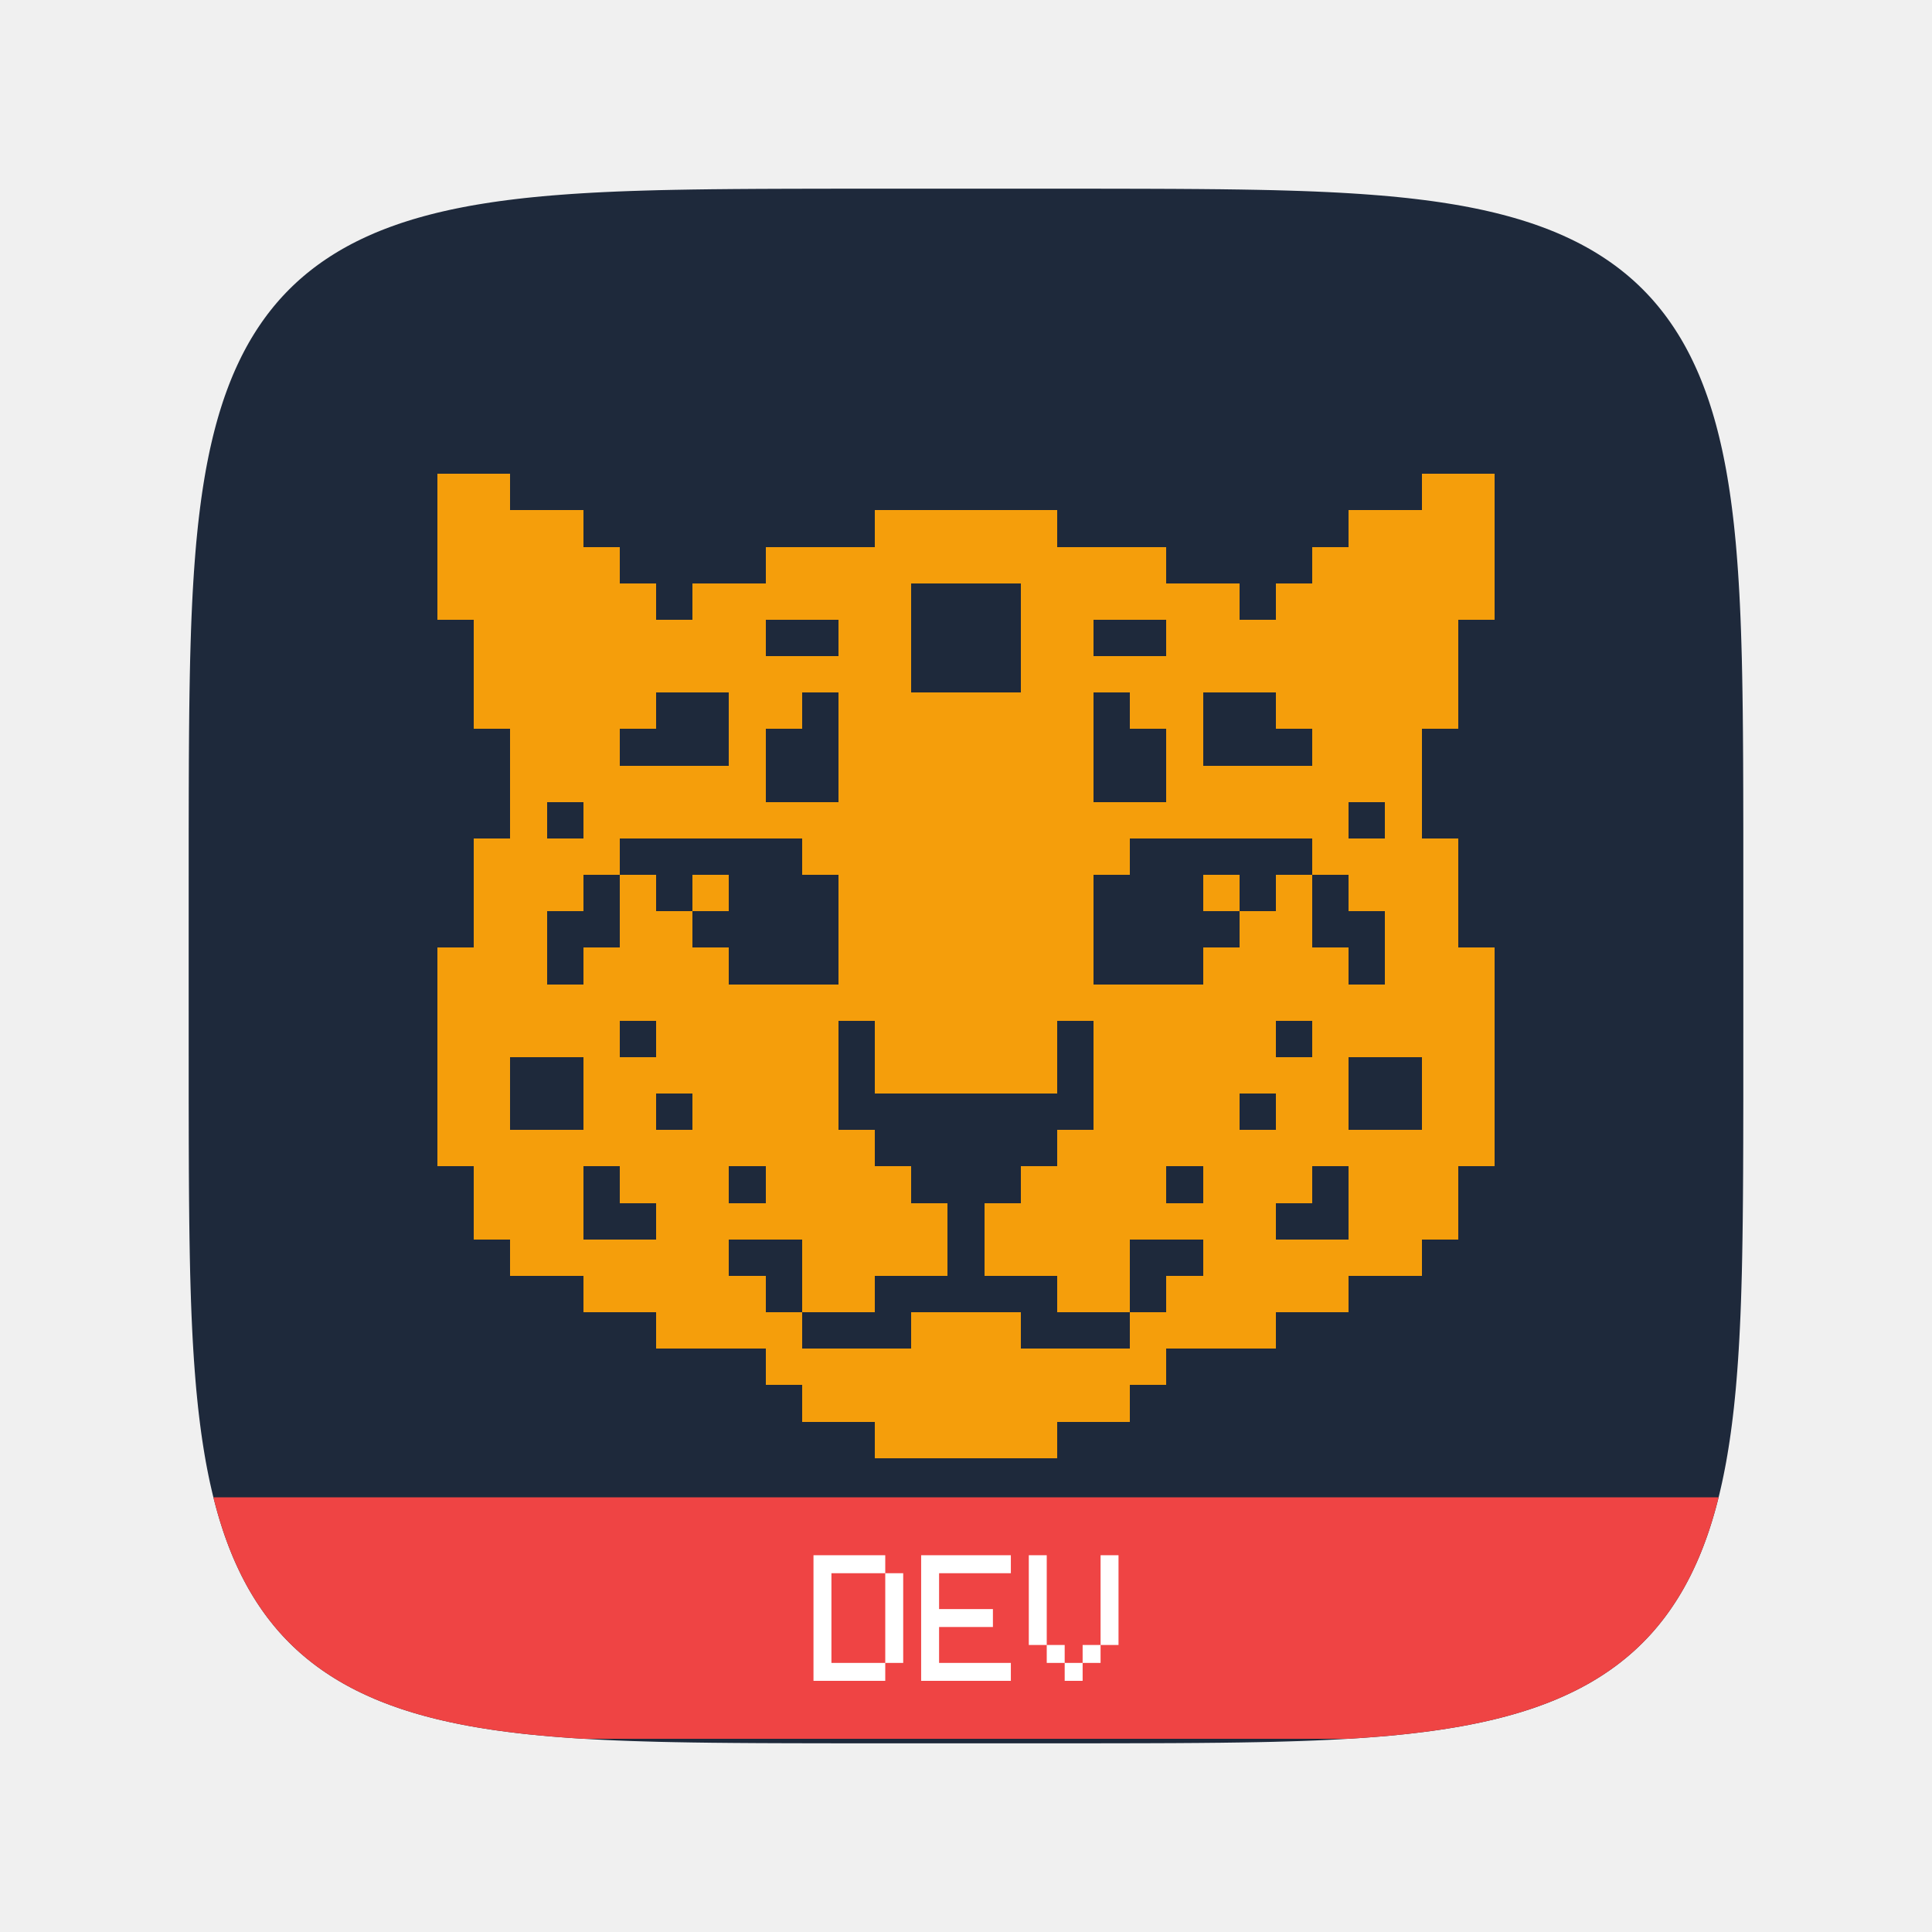
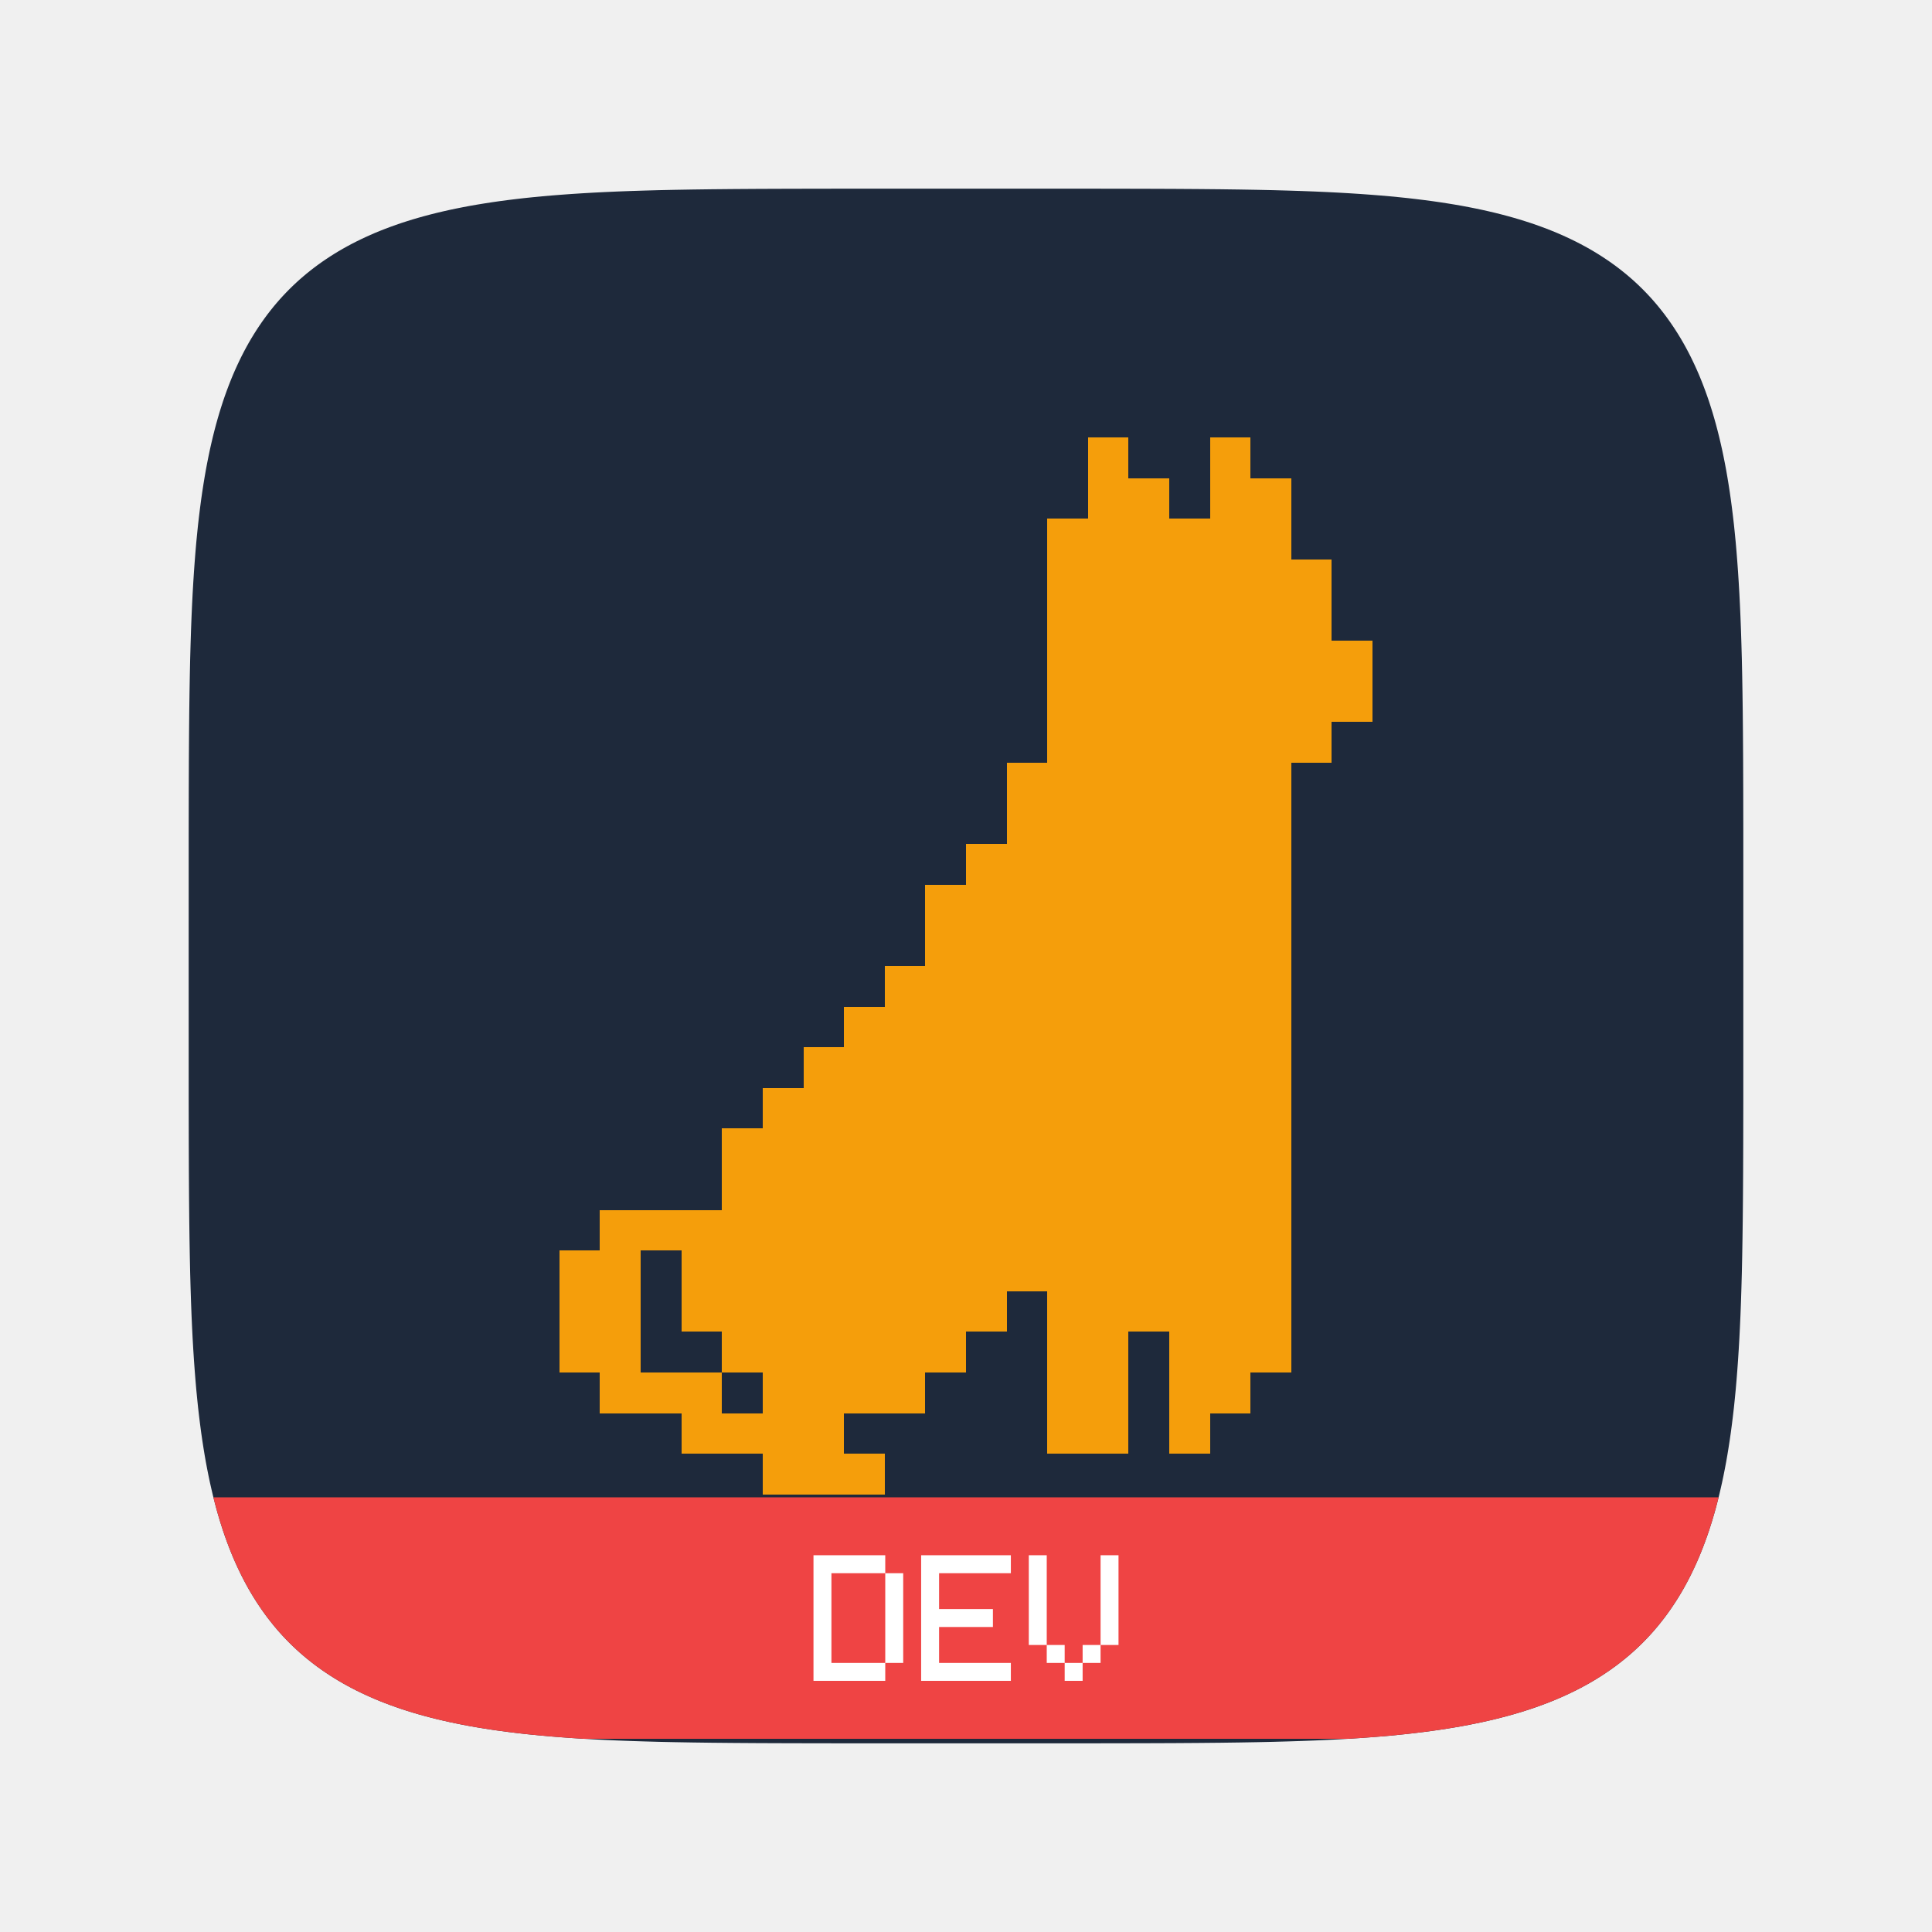
<svg xmlns="http://www.w3.org/2000/svg" width="1024" height="1024" viewBox="0 0 1024 1024" role="img" aria-labelledby="pumr-dev-title">
  <defs>
    <clipPath id="pumr-plate">
      <path transform="translate(512 512)" d="M412 0 L411.99 70.87 L411.95 93.51 L411.89 109.97 L411.8 123.37 L411.69 134.88 L411.55 145.07 L411.39 154.27 L411.21 162.71 L410.99 170.53 L410.76 177.84 L410.5 184.71 L410.21 191.21 L409.9 197.38 L409.56 203.26 L409.2 208.89 L408.81 214.28 L408.4 219.47 L407.97 224.47 L407.5 229.29 L407.02 233.95 L406.5 238.46 L405.96 242.84 L405.4 247.08 L404.81 251.2 L404.19 255.21 L403.55 259.12 L402.89 262.92 L402.19 266.62 L401.47 270.23 L400.73 273.76 L399.95 277.2 L399.16 280.56 L398.33 283.85 L397.48 287.07 L396.6 290.21 L395.7 293.29 L394.76 296.3 L393.81 299.25 L392.82 302.14 L391.8 304.97 L390.76 307.74 L389.69 310.46 L388.6 313.12 L387.47 315.73 L386.31 318.29 L385.13 320.8 L383.92 323.27 L382.68 325.68 L381.41 328.05 L380.11 330.38 L378.78 332.66 L377.42 334.89 L376.03 337.09 L374.61 339.24 L373.16 341.36 L371.68 343.43 L370.17 345.47 L368.62 347.46 L367.05 349.42 L365.44 351.34 L363.8 353.23 L362.12 355.08 L360.41 356.89 L358.67 358.67 L356.89 360.41 L355.08 362.12 L353.23 363.8 L351.34 365.44 L349.42 367.05 L347.46 368.62 L345.47 370.17 L343.43 371.68 L341.36 373.16 L339.24 374.61 L337.09 376.03 L334.89 377.42 L332.66 378.78 L330.38 380.11 L328.05 381.41 L325.68 382.68 L323.27 383.92 L320.8 385.13 L318.29 386.31 L315.73 387.47 L313.12 388.6 L310.46 389.69 L307.74 390.76 L304.97 391.8 L302.14 392.82 L299.25 393.81 L296.3 394.76 L293.29 395.7 L290.21 396.6 L287.07 397.48 L283.85 398.33 L280.56 399.16 L277.2 399.95 L273.76 400.73 L270.23 401.47 L266.62 402.19 L262.92 402.89 L259.12 403.55 L255.21 404.19 L251.2 404.81 L247.08 405.4 L242.84 405.96 L238.46 406.5 L233.95 407.02 L229.29 407.5 L224.47 407.97 L219.47 408.4 L214.28 408.81 L208.89 409.2 L203.26 409.56 L197.38 409.9 L191.21 410.21 L184.71 410.5 L177.84 410.76 L170.53 410.99 L162.71 411.21 L154.27 411.39 L145.07 411.55 L134.88 411.69 L123.37 411.8 L109.97 411.89 L93.51 411.95 L70.87 411.99 L0 412 L-70.87 411.99 L-93.51 411.95 L-109.97 411.89 L-123.37 411.8 L-134.88 411.69 L-145.07 411.55 L-154.27 411.39 L-162.71 411.21 L-170.53 410.99 L-177.84 410.76 L-184.71 410.5 L-191.21 410.21 L-197.38 409.9 L-203.26 409.56 L-208.89 409.2 L-214.28 408.81 L-219.47 408.4 L-224.47 407.97 L-229.29 407.5 L-233.95 407.02 L-238.46 406.5 L-242.84 405.96 L-247.08 405.4 L-251.2 404.81 L-255.21 404.19 L-259.12 403.55 L-262.92 402.89 L-266.62 402.19 L-270.23 401.47 L-273.76 400.73 L-277.2 399.95 L-280.56 399.16 L-283.85 398.33 L-287.07 397.48 L-290.21 396.6 L-293.29 395.7 L-296.3 394.76 L-299.25 393.81 L-302.14 392.82 L-304.97 391.8 L-307.74 390.76 L-310.46 389.69 L-313.12 388.6 L-315.73 387.47 L-318.29 386.31 L-320.8 385.13 L-323.27 383.92 L-325.68 382.68 L-328.05 381.41 L-330.38 380.11 L-332.66 378.78 L-334.89 377.42 L-337.09 376.03 L-339.24 374.61 L-341.36 373.16 L-343.43 371.68 L-345.47 370.17 L-347.46 368.62 L-349.42 367.05 L-351.34 365.44 L-353.23 363.8 L-355.08 362.12 L-356.89 360.41 L-358.67 358.67 L-360.41 356.89 L-362.12 355.08 L-363.8 353.23 L-365.44 351.34 L-367.05 349.42 L-368.62 347.46 L-370.17 345.47 L-371.68 343.43 L-373.16 341.36 L-374.61 339.24 L-376.03 337.09 L-377.42 334.89 L-378.78 332.66 L-380.11 330.38 L-381.41 328.05 L-382.68 325.68 L-383.92 323.27 L-385.13 320.8 L-386.31 318.29 L-387.47 315.73 L-388.6 313.12 L-389.69 310.46 L-390.76 307.74 L-391.8 304.97 L-392.82 302.14 L-393.81 299.25 L-394.76 296.3 L-395.7 293.29 L-396.6 290.21 L-397.48 287.07 L-398.33 283.85 L-399.16 280.56 L-399.95 277.2 L-400.73 273.76 L-401.47 270.23 L-402.19 266.62 L-402.89 262.92 L-403.55 259.12 L-404.19 255.21 L-404.81 251.2 L-405.4 247.08 L-405.96 242.84 L-406.5 238.46 L-407.02 233.95 L-407.5 229.29 L-407.97 224.47 L-408.4 219.47 L-408.81 214.28 L-409.2 208.89 L-409.56 203.26 L-409.9 197.38 L-410.21 191.21 L-410.5 184.71 L-410.76 177.84 L-410.99 170.53 L-411.21 162.71 L-411.39 154.27 L-411.55 145.07 L-411.69 134.88 L-411.8 123.37 L-411.89 109.97 L-411.95 93.51 L-411.99 70.87 L-412 0 L-411.99 -70.87 L-411.95 -93.51 L-411.89 -109.97 L-411.8 -123.37 L-411.69 -134.88 L-411.55 -145.07 L-411.39 -154.27 L-411.21 -162.71 L-410.99 -170.53 L-410.76 -177.84 L-410.5 -184.71 L-410.21 -191.21 L-409.9 -197.38 L-409.56 -203.26 L-409.2 -208.89 L-408.81 -214.28 L-408.4 -219.47 L-407.97 -224.47 L-407.5 -229.29 L-407.02 -233.95 L-406.5 -238.46 L-405.96 -242.84 L-405.4 -247.08 L-404.81 -251.2 L-404.19 -255.21 L-403.55 -259.12 L-402.89 -262.92 L-402.19 -266.62 L-401.47 -270.23 L-400.73 -273.76 L-399.95 -277.2 L-399.16 -280.56 L-398.33 -283.85 L-397.48 -287.07 L-396.6 -290.21 L-395.7 -293.29 L-394.76 -296.3 L-393.81 -299.25 L-392.82 -302.14 L-391.8 -304.97 L-390.76 -307.74 L-389.69 -310.46 L-388.6 -313.12 L-387.47 -315.73 L-386.31 -318.29 L-385.13 -320.8 L-383.92 -323.27 L-382.68 -325.68 L-381.41 -328.05 L-380.11 -330.38 L-378.78 -332.66 L-377.42 -334.89 L-376.03 -337.09 L-374.61 -339.24 L-373.16 -341.36 L-371.68 -343.43 L-370.17 -345.47 L-368.62 -347.46 L-367.05 -349.42 L-365.44 -351.34 L-363.8 -353.23 L-362.12 -355.08 L-360.41 -356.89 L-358.67 -358.67 L-356.89 -360.41 L-355.08 -362.12 L-353.23 -363.8 L-351.34 -365.44 L-349.42 -367.05 L-347.46 -368.62 L-345.47 -370.17 L-343.43 -371.68 L-341.36 -373.16 L-339.24 -374.61 L-337.09 -376.03 L-334.89 -377.42 L-332.66 -378.78 L-330.38 -380.11 L-328.05 -381.41 L-325.68 -382.68 L-323.27 -383.92 L-320.8 -385.13 L-318.29 -386.31 L-315.73 -387.47 L-313.12 -388.6 L-310.46 -389.69 L-307.74 -390.76 L-304.97 -391.8 L-302.14 -392.82 L-299.25 -393.81 L-296.3 -394.76 L-293.29 -395.7 L-290.21 -396.6 L-287.07 -397.48 L-283.85 -398.33 L-280.56 -399.16 L-277.2 -399.95 L-273.76 -400.73 L-270.23 -401.47 L-266.62 -402.19 L-262.92 -402.89 L-259.12 -403.55 L-255.21 -404.19 L-251.2 -404.81 L-247.08 -405.4 L-242.84 -405.96 L-238.46 -406.5 L-233.95 -407.02 L-229.29 -407.5 L-224.47 -407.97 L-219.47 -408.4 L-214.28 -408.81 L-208.89 -409.2 L-203.26 -409.56 L-197.38 -409.9 L-191.21 -410.21 L-184.71 -410.5 L-177.84 -410.76 L-170.53 -410.99 L-162.71 -411.21 L-154.27 -411.39 L-145.07 -411.55 L-134.88 -411.69 L-123.37 -411.8 L-109.97 -411.89 L-93.51 -411.95 L-70.87 -411.99 L0 -412 L70.87 -411.99 L93.51 -411.95 L109.97 -411.89 L123.37 -411.8 L134.88 -411.69 L145.07 -411.55 L154.27 -411.39 L162.71 -411.21 L170.53 -410.99 L177.84 -410.76 L184.71 -410.5 L191.21 -410.21 L197.38 -409.9 L203.26 -409.56 L208.89 -409.2 L214.28 -408.81 L219.47 -408.4 L224.47 -407.97 L229.29 -407.5 L233.95 -407.02 L238.46 -406.5 L242.84 -405.96 L247.08 -405.4 L251.2 -404.81 L255.21 -404.19 L259.12 -403.55 L262.92 -402.89 L266.62 -402.19 L270.23 -401.47 L273.76 -400.73 L277.2 -399.95 L280.56 -399.16 L283.85 -398.33 L287.07 -397.48 L290.21 -396.6 L293.29 -395.7 L296.3 -394.76 L299.25 -393.81 L302.14 -392.82 L304.97 -391.8 L307.74 -390.76 L310.46 -389.69 L313.12 -388.6 L315.73 -387.47 L318.29 -386.31 L320.8 -385.13 L323.27 -383.92 L325.68 -382.68 L328.05 -381.41 L330.38 -380.11 L332.66 -378.78 L334.89 -377.42 L337.09 -376.03 L339.24 -374.61 L341.36 -373.16 L343.43 -371.68 L345.47 -370.17 L347.46 -368.62 L349.42 -367.05 L351.34 -365.44 L353.23 -363.8 L355.08 -362.12 L356.89 -360.41 L358.67 -358.67 L360.41 -356.89 L362.12 -355.08 L363.8 -353.23 L365.44 -351.34 L367.05 -349.42 L368.62 -347.46 L370.17 -345.47 L371.68 -343.43 L373.16 -341.36 L374.61 -339.24 L376.03 -337.09 L377.42 -334.89 L378.78 -332.66 L380.11 -330.38 L381.41 -328.05 L382.68 -325.68 L383.92 -323.27 L385.13 -320.8 L386.31 -318.29 L387.47 -315.73 L388.6 -313.12 L389.69 -310.46 L390.76 -307.74 L391.8 -304.97 L392.82 -302.14 L393.81 -299.25 L394.76 -296.3 L395.7 -293.29 L396.6 -290.21 L397.48 -287.07 L398.33 -283.85 L399.16 -280.56 L399.95 -277.2 L400.73 -273.76 L401.47 -270.23 L402.19 -266.62 L402.89 -262.92 L403.55 -259.12 L404.19 -255.21 L404.81 -251.2 L405.4 -247.08 L405.96 -242.84 L406.5 -238.46 L407.02 -233.95 L407.5 -229.29 L407.97 -224.47 L408.4 -219.47 L408.81 -214.28 L409.2 -208.89 L409.56 -203.26 L409.9 -197.38 L410.21 -191.21 L410.5 -184.71 L410.76 -177.84 L410.99 -170.53 L411.21 -162.71 L411.39 -154.27 L411.55 -145.07 L411.69 -134.88 L411.8 -123.37 L411.89 -109.97 L411.95 -93.51 L411.99 -70.87 Z" />
    </clipPath>
  </defs>
  <g transform="translate(512 512)">
    <path fill="#1e293b" d="M412 0 L411.99 70.87 L411.95 93.51 L411.89 109.97 L411.8 123.37 L411.69 134.88 L411.55 145.07 L411.39 154.27 L411.21 162.71 L410.99 170.53 L410.76 177.84 L410.5 184.71 L410.21 191.21 L409.9 197.38 L409.56 203.26 L409.2 208.89 L408.81 214.28 L408.4 219.47 L407.97 224.47 L407.5 229.29 L407.02 233.95 L406.5 238.46 L405.96 242.84 L405.4 247.08 L404.81 251.2 L404.19 255.21 L403.55 259.12 L402.89 262.92 L402.19 266.62 L401.47 270.23 L400.73 273.76 L399.95 277.2 L399.16 280.56 L398.33 283.85 L397.48 287.07 L396.6 290.21 L395.7 293.29 L394.76 296.3 L393.81 299.25 L392.82 302.14 L391.8 304.97 L390.76 307.74 L389.69 310.46 L388.6 313.12 L387.47 315.73 L386.31 318.29 L385.13 320.8 L383.92 323.27 L382.68 325.68 L381.41 328.05 L380.11 330.38 L378.78 332.66 L377.42 334.89 L376.03 337.09 L374.61 339.24 L373.16 341.36 L371.68 343.43 L370.17 345.47 L368.62 347.46 L367.05 349.42 L365.44 351.34 L363.8 353.23 L362.12 355.08 L360.41 356.89 L358.67 358.67 L356.89 360.41 L355.08 362.12 L353.23 363.8 L351.34 365.44 L349.42 367.05 L347.46 368.62 L345.47 370.17 L343.43 371.68 L341.36 373.16 L339.24 374.61 L337.09 376.03 L334.89 377.42 L332.66 378.78 L330.38 380.11 L328.05 381.41 L325.68 382.68 L323.27 383.92 L320.8 385.13 L318.29 386.31 L315.73 387.47 L313.12 388.6 L310.46 389.69 L307.74 390.76 L304.97 391.8 L302.14 392.82 L299.25 393.81 L296.3 394.76 L293.29 395.7 L290.21 396.6 L287.07 397.48 L283.85 398.33 L280.56 399.16 L277.2 399.95 L273.76 400.73 L270.23 401.47 L266.62 402.19 L262.92 402.89 L259.12 403.55 L255.21 404.19 L251.2 404.81 L247.08 405.4 L242.84 405.96 L238.46 406.5 L233.95 407.02 L229.29 407.5 L224.47 407.97 L219.47 408.4 L214.28 408.81 L208.89 409.2 L203.26 409.56 L197.38 409.9 L191.21 410.21 L184.71 410.5 L177.84 410.76 L170.53 410.99 L162.71 411.21 L154.27 411.39 L145.07 411.55 L134.88 411.69 L123.37 411.8 L109.97 411.89 L93.51 411.95 L70.87 411.99 L0 412 L-70.87 411.99 L-93.51 411.95 L-109.97 411.89 L-123.37 411.8 L-134.88 411.69 L-145.07 411.55 L-154.27 411.39 L-162.71 411.21 L-170.53 410.99 L-177.84 410.76 L-184.71 410.5 L-191.21 410.21 L-197.38 409.9 L-203.26 409.56 L-208.89 409.2 L-214.28 408.81 L-219.47 408.4 L-224.47 407.97 L-229.29 407.5 L-233.95 407.02 L-238.46 406.5 L-242.84 405.96 L-247.08 405.4 L-251.2 404.81 L-255.21 404.19 L-259.12 403.55 L-262.92 402.89 L-266.62 402.19 L-270.23 401.47 L-273.76 400.73 L-277.2 399.95 L-280.56 399.16 L-283.85 398.33 L-287.07 397.48 L-290.21 396.6 L-293.29 395.7 L-296.3 394.76 L-299.25 393.81 L-302.14 392.82 L-304.97 391.8 L-307.74 390.76 L-310.46 389.69 L-313.12 388.6 L-315.73 387.47 L-318.29 386.31 L-320.8 385.13 L-323.27 383.92 L-325.68 382.68 L-328.05 381.41 L-330.38 380.11 L-332.66 378.78 L-334.89 377.42 L-337.09 376.03 L-339.24 374.61 L-341.36 373.16 L-343.43 371.68 L-345.47 370.17 L-347.46 368.62 L-349.42 367.05 L-351.34 365.44 L-353.23 363.8 L-355.08 362.12 L-356.89 360.41 L-358.67 358.67 L-360.41 356.89 L-362.12 355.08 L-363.8 353.23 L-365.44 351.34 L-367.05 349.42 L-368.62 347.46 L-370.17 345.47 L-371.68 343.43 L-373.16 341.36 L-374.61 339.24 L-376.03 337.09 L-377.42 334.89 L-378.78 332.66 L-380.11 330.38 L-381.41 328.05 L-382.68 325.68 L-383.92 323.27 L-385.13 320.8 L-386.31 318.29 L-387.47 315.73 L-388.6 313.12 L-389.69 310.46 L-390.76 307.74 L-391.8 304.97 L-392.82 302.14 L-393.81 299.25 L-394.76 296.3 L-395.7 293.29 L-396.6 290.21 L-397.48 287.07 L-398.33 283.85 L-399.16 280.56 L-399.95 277.2 L-400.73 273.76 L-401.47 270.23 L-402.19 266.62 L-402.89 262.92 L-403.55 259.12 L-404.19 255.21 L-404.81 251.2 L-405.4 247.08 L-405.96 242.84 L-406.5 238.46 L-407.02 233.95 L-407.5 229.29 L-407.97 224.47 L-408.4 219.47 L-408.81 214.28 L-409.2 208.89 L-409.56 203.26 L-409.9 197.38 L-410.21 191.21 L-410.5 184.71 L-410.76 177.84 L-410.99 170.53 L-411.21 162.71 L-411.39 154.27 L-411.55 145.07 L-411.69 134.88 L-411.8 123.37 L-411.89 109.97 L-411.95 93.51 L-411.99 70.87 L-412 0 L-411.99 -70.87 L-411.95 -93.51 L-411.89 -109.97 L-411.8 -123.37 L-411.69 -134.88 L-411.55 -145.07 L-411.39 -154.27 L-411.21 -162.71 L-410.99 -170.53 L-410.76 -177.84 L-410.5 -184.71 L-410.21 -191.21 L-409.9 -197.38 L-409.56 -203.26 L-409.2 -208.89 L-408.81 -214.28 L-408.4 -219.47 L-407.97 -224.47 L-407.5 -229.29 L-407.02 -233.95 L-406.5 -238.46 L-405.96 -242.84 L-405.4 -247.08 L-404.81 -251.2 L-404.19 -255.21 L-403.55 -259.12 L-402.89 -262.92 L-402.19 -266.62 L-401.47 -270.23 L-400.73 -273.76 L-399.95 -277.2 L-399.16 -280.56 L-398.33 -283.85 L-397.48 -287.07 L-396.6 -290.21 L-395.7 -293.29 L-394.76 -296.3 L-393.81 -299.25 L-392.82 -302.14 L-391.8 -304.97 L-390.76 -307.74 L-389.69 -310.46 L-388.6 -313.12 L-387.47 -315.73 L-386.31 -318.29 L-385.13 -320.8 L-383.92 -323.27 L-382.68 -325.68 L-381.41 -328.05 L-380.11 -330.38 L-378.78 -332.66 L-377.42 -334.89 L-376.03 -337.09 L-374.61 -339.24 L-373.16 -341.36 L-371.68 -343.43 L-370.17 -345.47 L-368.62 -347.46 L-367.05 -349.42 L-365.44 -351.34 L-363.8 -353.23 L-362.12 -355.08 L-360.41 -356.89 L-358.67 -358.67 L-356.89 -360.41 L-355.08 -362.12 L-353.23 -363.8 L-351.34 -365.44 L-349.42 -367.05 L-347.46 -368.62 L-345.47 -370.17 L-343.43 -371.68 L-341.36 -373.16 L-339.24 -374.61 L-337.09 -376.03 L-334.89 -377.42 L-332.66 -378.78 L-330.38 -380.11 L-328.05 -381.41 L-325.68 -382.68 L-323.27 -383.92 L-320.8 -385.13 L-318.29 -386.31 L-315.73 -387.47 L-313.12 -388.6 L-310.46 -389.69 L-307.74 -390.76 L-304.97 -391.8 L-302.14 -392.82 L-299.25 -393.81 L-296.3 -394.76 L-293.29 -395.7 L-290.21 -396.6 L-287.07 -397.48 L-283.85 -398.33 L-280.56 -399.16 L-277.2 -399.95 L-273.76 -400.73 L-270.23 -401.47 L-266.62 -402.19 L-262.92 -402.89 L-259.12 -403.55 L-255.21 -404.19 L-251.2 -404.81 L-247.08 -405.4 L-242.84 -405.96 L-238.46 -406.5 L-233.95 -407.02 L-229.29 -407.5 L-224.47 -407.97 L-219.47 -408.4 L-214.28 -408.81 L-208.89 -409.2 L-203.26 -409.56 L-197.38 -409.9 L-191.21 -410.21 L-184.71 -410.5 L-177.84 -410.76 L-170.53 -410.99 L-162.71 -411.21 L-154.27 -411.39 L-145.07 -411.55 L-134.88 -411.69 L-123.37 -411.8 L-109.97 -411.89 L-93.51 -411.95 L-70.87 -411.99 L0 -412 L70.87 -411.99 L93.51 -411.95 L109.97 -411.89 L123.37 -411.8 L134.88 -411.69 L145.07 -411.55 L154.27 -411.39 L162.71 -411.21 L170.53 -410.99 L177.84 -410.76 L184.71 -410.5 L191.21 -410.21 L197.38 -409.9 L203.26 -409.56 L208.89 -409.2 L214.28 -408.81 L219.47 -408.4 L224.47 -407.97 L229.29 -407.5 L233.95 -407.02 L238.46 -406.5 L242.84 -405.96 L247.08 -405.4 L251.2 -404.81 L255.21 -404.19 L259.12 -403.55 L262.92 -402.89 L266.62 -402.19 L270.23 -401.47 L273.76 -400.73 L277.2 -399.95 L280.56 -399.16 L283.85 -398.33 L287.07 -397.48 L290.21 -396.6 L293.29 -395.7 L296.3 -394.76 L299.25 -393.81 L302.14 -392.82 L304.97 -391.8 L307.74 -390.76 L310.46 -389.69 L313.12 -388.6 L315.73 -387.47 L318.29 -386.31 L320.8 -385.13 L323.27 -383.92 L325.68 -382.68 L328.05 -381.41 L330.38 -380.11 L332.66 -378.78 L334.89 -377.42 L337.09 -376.03 L339.24 -374.61 L341.36 -373.16 L343.43 -371.68 L345.47 -370.17 L347.46 -368.62 L349.42 -367.05 L351.34 -365.44 L353.23 -363.8 L355.08 -362.12 L356.89 -360.41 L358.67 -358.67 L360.41 -356.89 L362.12 -355.08 L363.8 -353.23 L365.44 -351.34 L367.05 -349.42 L368.62 -347.46 L370.17 -345.47 L371.68 -343.43 L373.16 -341.36 L374.61 -339.24 L376.03 -337.09 L377.42 -334.89 L378.78 -332.66 L380.11 -330.38 L381.41 -328.05 L382.68 -325.68 L383.92 -323.27 L385.13 -320.8 L386.31 -318.29 L387.47 -315.73 L388.6 -313.12 L389.69 -310.46 L390.76 -307.74 L391.8 -304.97 L392.82 -302.14 L393.81 -299.25 L394.76 -296.3 L395.7 -293.29 L396.6 -290.21 L397.48 -287.07 L398.33 -283.85 L399.16 -280.56 L399.95 -277.2 L400.73 -273.76 L401.47 -270.23 L402.19 -266.62 L402.89 -262.92 L403.55 -259.12 L404.19 -255.21 L404.81 -251.2 L405.4 -247.08 L405.96 -242.84 L406.5 -238.46 L407.02 -233.95 L407.5 -229.29 L407.97 -224.47 L408.4 -219.47 L408.81 -214.28 L409.2 -208.89 L409.56 -203.26 L409.9 -197.38 L410.21 -191.21 L410.5 -184.71 L410.76 -177.84 L410.99 -170.53 L411.21 -162.71 L411.39 -154.27 L411.55 -145.07 L411.69 -134.88 L411.8 -123.37 L411.89 -109.97 L411.95 -93.51 L411.99 -70.87 Z" />
  </g>
-   <g shape-rendering="crispEdges" transform="translate(231.84 251.16) scale(19.32)">
-     <path fill="#f59e0b" d="M0 0h2v1h-2Z M27 0h2v1h-2Z M0 1h4v1h-4Z M12 1h5v1h-5Z M25 1h4v1h-4Z M0 2h5v1h-5Z M9 2h11v1h-11Z M24 2h5v1h-5Z M0 3h6v1h-6Z M7 3h6v1h-6Z M16 3h6v1h-6Z M23 3h6v1h-6Z M1 4h8v1h-8Z M11 4h2v1h-2Z M16 4h2v1h-2Z M20 4h8v1h-8Z M1 5h12v1h-12Z M16 5h12v1h-12Z M1 6h5v1h-5Z M8 6h2v1h-2Z M11 6h7v1h-7Z M19 6h2v1h-2Z M23 6h5v1h-5Z M2 7h3v1h-3Z M8 7h1v1h-1Z M11 7h7v1h-7Z M20 7h1v1h-1Z M24 7h3v1h-3Z M2 8h7v1h-7Z M11 8h7v1h-7Z M20 8h7v1h-7Z M2 9h1v1h-1Z M4 9h21v1h-21Z M26 9h1v1h-1Z M1 10h4v1h-4Z M10 10h9v1h-9Z M24 10h4v1h-4Z M1 11h3v1h-3Z M5 11h1v1h-1Z M7 11h1v1h-1Z M11 11h7v1h-7Z M21 11h1v1h-1Z M23 11h1v1h-1Z M25 11h3v1h-3Z M1 12h2v1h-2Z M5 12h2v1h-2Z M11 12h7v1h-7Z M22 12h2v1h-2Z M26 12h2v1h-2Z M0 13h3v1h-3Z M4 13h4v1h-4Z M11 13h7v1h-7Z M21 13h4v1h-4Z M26 13h3v1h-3Z M0 14h29v1h-29Z M0 15h5v1h-5Z M6 15h5v1h-5Z M12 15h5v1h-5Z M18 15h5v1h-5Z M24 15h5v1h-5Z M0 16h2v1h-2Z M4 16h7v1h-7Z M12 16h5v1h-5Z M18 16h7v1h-7Z M27 16h2v1h-2Z M0 17h2v1h-2Z M4 17h2v1h-2Z M7 17h4v1h-4Z M18 17h4v1h-4Z M23 17h2v1h-2Z M27 17h2v1h-2Z M0 18h12v1h-12Z M17 18h12v1h-12Z M1 19h3v1h-3Z M5 19h3v1h-3Z M9 19h4v1h-4Z M16 19h4v1h-4Z M21 19h3v1h-3Z M25 19h3v1h-3Z M1 20h3v1h-3Z M6 20h8v1h-8Z M15 20h8v1h-8Z M25 20h3v1h-3Z M2 21h6v1h-6Z M10 21h4v1h-4Z M15 21h4v1h-4Z M21 21h6v1h-6Z M4 22h5v1h-5Z M10 22h2v1h-2Z M17 22h2v1h-2Z M20 22h5v1h-5Z M6 23h4v1h-4Z M13 23h3v1h-3Z M19 23h4v1h-4Z M9 24h11v1h-11Z M10 25h9v1h-9Z M12 26h5v1h-5Z" />
-     <path fill="#1e293b" d="M13 3h3v1h-3Z M9 4h2v1h-2Z M13 4h3v1h-3Z M18 4h2v1h-2Z M13 5h3v1h-3Z M6 6h2v1h-2Z M10 6h1v1h-1Z M18 6h1v1h-1Z M21 6h2v1h-2Z M5 7h3v1h-3Z M9 7h2v1h-2Z M18 7h2v1h-2Z M21 7h3v1h-3Z M9 8h2v1h-2Z M18 8h2v1h-2Z M3 9h1v1h-1Z M25 9h1v1h-1Z M5 10h5v1h-5Z M19 10h5v1h-5Z M4 11h1v1h-1Z M6 11h1v1h-1Z M8 11h3v1h-3Z M18 11h3v1h-3Z M22 11h1v1h-1Z M24 11h1v1h-1Z M3 12h2v1h-2Z M7 12h4v1h-4Z M18 12h4v1h-4Z M24 12h2v1h-2Z M3 13h1v1h-1Z M8 13h3v1h-3Z M18 13h3v1h-3Z M25 13h1v1h-1Z M5 15h1v1h-1Z M11 15h1v1h-1Z M17 15h1v1h-1Z M23 15h1v1h-1Z M2 16h2v1h-2Z M11 16h1v1h-1Z M17 16h1v1h-1Z M25 16h2v1h-2Z M2 17h2v1h-2Z M6 17h1v1h-1Z M11 17h7v1h-7Z M22 17h1v1h-1Z M25 17h2v1h-2Z M12 18h5v1h-5Z M4 19h1v1h-1Z M8 19h1v1h-1Z M13 19h3v1h-3Z M20 19h1v1h-1Z M24 19h1v1h-1Z M4 20h2v1h-2Z M14 20h1v1h-1Z M23 20h2v1h-2Z M8 21h2v1h-2Z M14 21h1v1h-1Z M19 21h2v1h-2Z M9 22h1v1h-1Z M12 22h5v1h-5Z M19 22h1v1h-1Z M10 23h3v1h-3Z M16 23h3v1h-3Z" />
+   <g shape-rendering="crispEdges" transform="translate(296.49 231.84) scale(21.55)">
+     <path fill="#f59e0b" d="M13 0h1v1h-1Z M16 0h1v1h-1Z M13 1h2v1h-2Z M16 1h2v1h-2Z M12 2h6v1h-6Z M12 3h7v1h-7Z M12 4h7v1h-7Z M12 5h8v1h-8Z M12 6h8v1h-8Z M12 7h7v1h-7Z M11 8h7v1h-7Z M11 9h7v1h-7Z M10 10h8v1h-8Z M9 11h9v1h-9Z M9 12h9v1h-9Z M8 13h10v1h-10Z M7 14h11v1h-11Z M6 15h12v1h-12Z M5 16h13v1h-13Z M4 17h14v1h-14Z M4 18h14v1h-14Z M1 19h17v1h-17Z M0 20h2v1h-2Z M3 20h15v1h-15Z M0 21h2v1h-2Z M3 21h8v1h-8Z M12 21h6v1h-6Z M0 22h2v1h-2Z M4 22h6v1h-6Z M12 22h2v1h-2Z M15 22h3v1h-3Z M1 23h3v1h-3Z M5 23h4v1h-4Z M12 23h2v1h-2Z M15 23h2v1h-2Z M3 24h4v1h-4Z M12 24h2v1h-2Z M15 24h1v1h-1Z M5 25h3v1h-3Z" />
  </g>
  <g clip-path="url(#pumr-plate)">
    <rect x="0" y="793.6" width="1024" height="128" fill="#ef4444" />
    <g transform="translate(512 857.6) scale(9.51) translate(-8.5 -3.5)">
      <path fill="#ffffff" d="M0 0h4v1h-4Z M0 1h1v1h-1Z M4 1h1v1h-1Z M0 2h1v1h-1Z M4 2h1v1h-1Z M0 3h1v1h-1Z M4 3h1v1h-1Z M0 4h1v1h-1Z M4 4h1v1h-1Z M0 5h1v1h-1Z M4 5h1v1h-1Z M0 6h4v1h-4Z M6 0h5v1h-5Z M6 1h1v1h-1Z M6 2h1v1h-1Z M6 3h4v1h-4Z M6 4h1v1h-1Z M6 5h1v1h-1Z M6 6h5v1h-5Z M12 0h1v1h-1Z M16 0h1v1h-1Z M12 1h1v1h-1Z M16 1h1v1h-1Z M12 2h1v1h-1Z M16 2h1v1h-1Z M12 3h1v1h-1Z M16 3h1v1h-1Z M12 4h1v1h-1Z M16 4h1v1h-1Z M13 5h1v1h-1Z M15 5h1v1h-1Z M14 6h1v1h-1Z" />
    </g>
  </g>
</svg>
